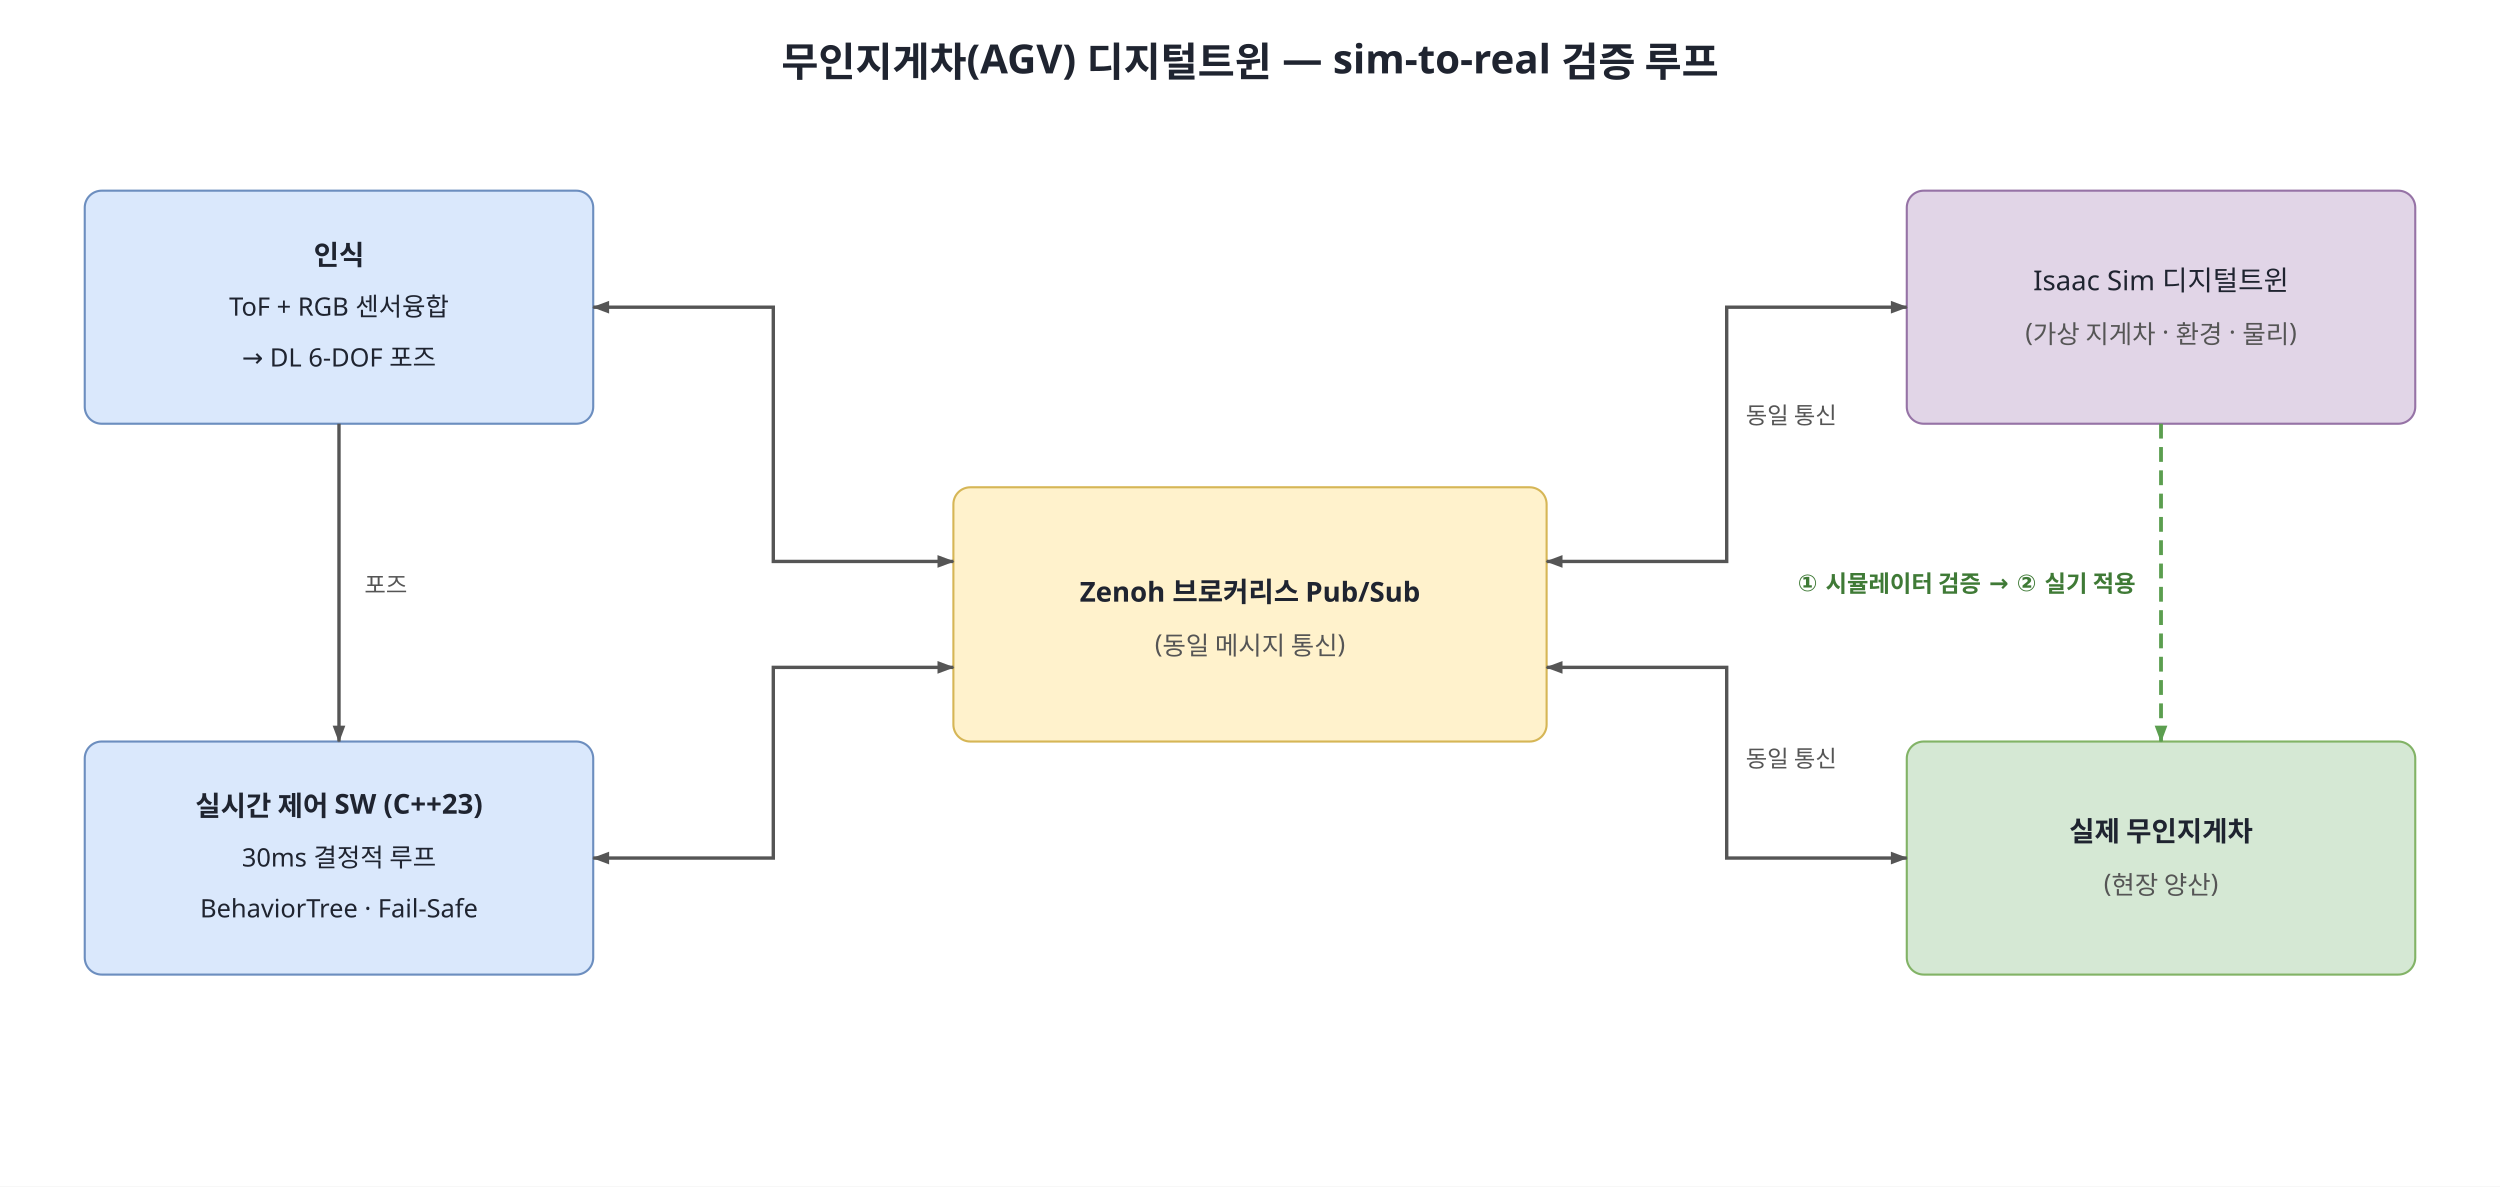
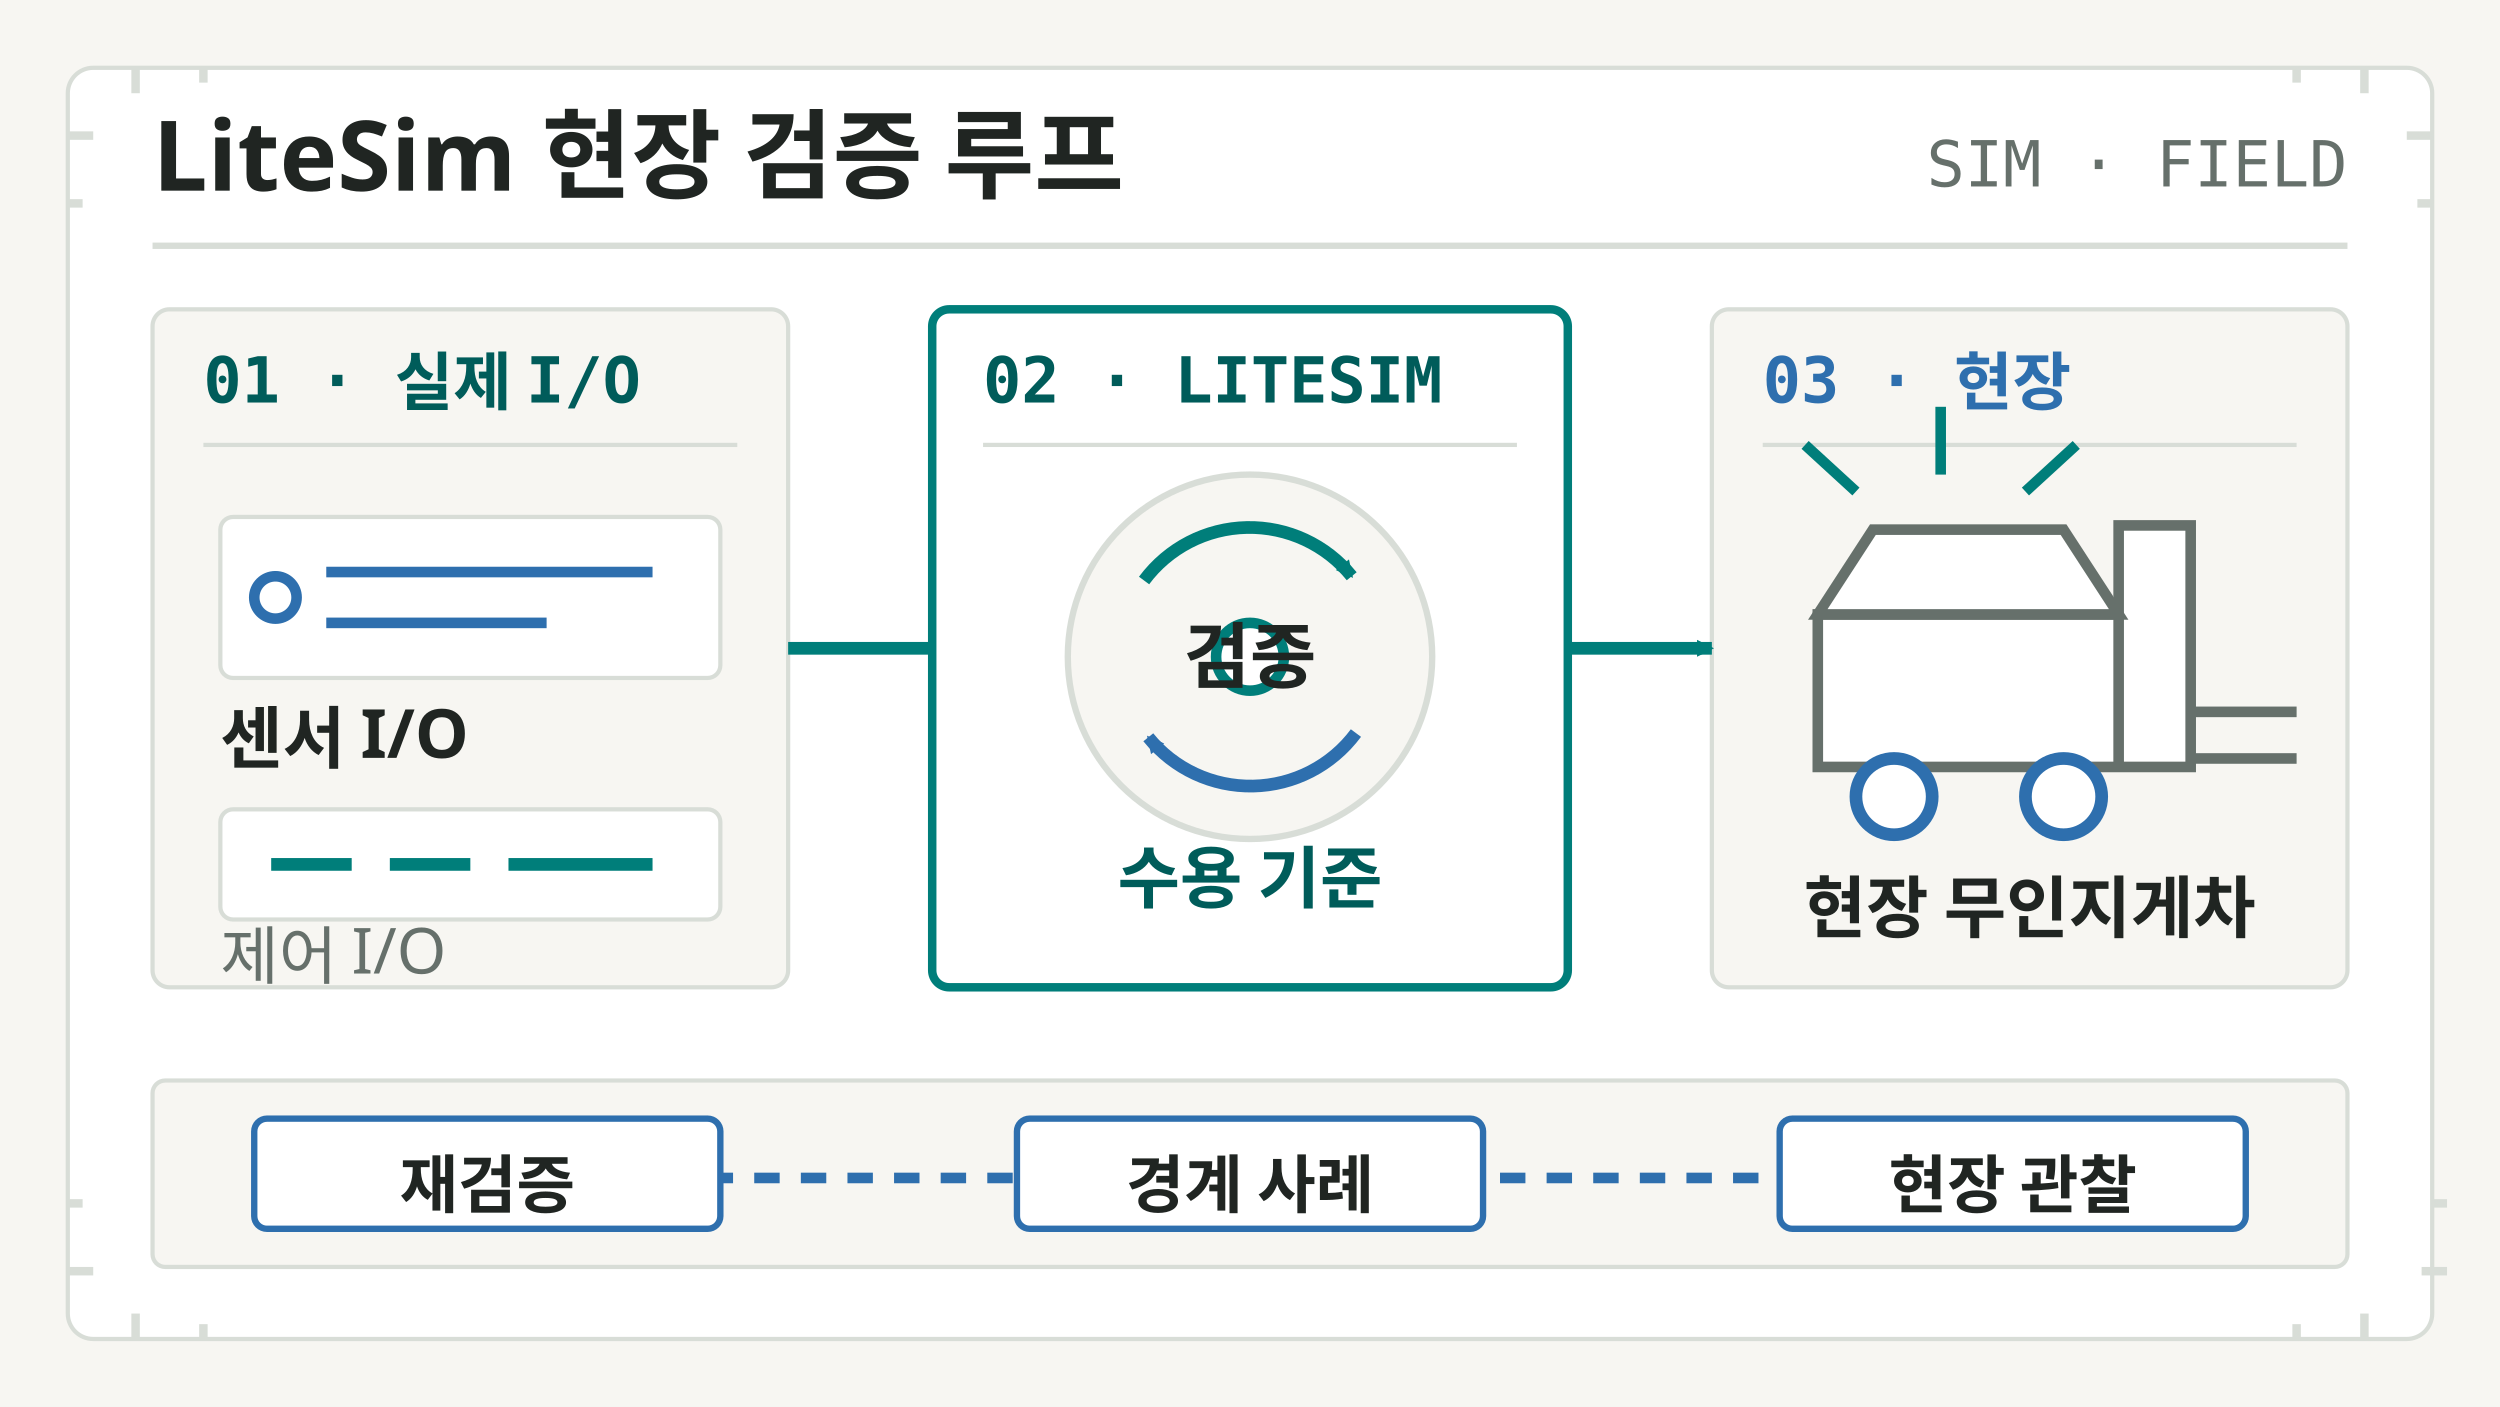
- <svg xmlns="http://www.w3.org/2000/svg" viewBox="0 0 1180 560" font-family="'Malgun Gothic','Apple SD Gothic Neo','Noto Sans KR',sans-serif" font-size="13" fill="#1f2430">
+ <svg xmlns="http://www.w3.org/2000/svg" viewBox="0 0 1180 664" role="img" aria-labelledby="title desc" fill="none" font-family="Pretendard Variable, Pretendard, Malgun Gothic, Segoe UI, sans-serif" font-size="30">
  <defs>
-     <marker id="arr" markerWidth="9" markerHeight="9" refX="7.5" refY="3" orient="auto-start-reverse" markerUnits="userSpaceOnUse">
-       <path d="M0,0 L8,3 L0,6 Z" fill="#555" />
+     <marker id="arrow" markerWidth="10" markerHeight="10" refX="8" refY="5" orient="auto" markerUnits="userSpaceOnUse">
+       <path d="M1 1l8 4-8 4z" fill="#007E7A" />
    </marker>
-     <marker id="arrG" markerWidth="9" markerHeight="9" refX="7.5" refY="3" orient="auto-start-reverse" markerUnits="userSpaceOnUse">
-       <path d="M0,0 L8,3 L0,6 Z" fill="#5b9e4f" />
+     <marker id="return" markerWidth="10" markerHeight="10" refX="8" refY="5" orient="auto" markerUnits="userSpaceOnUse">
+       <path d="M1 1l8 4-8 4z" fill="#2E6FAE" />
    </marker>
  </defs>
-   <rect x="0" y="0" width="1180" height="560" fill="#ffffff" />
-   <text x="590" y="36" text-anchor="middle" font-size="19" font-weight="700">무인지게차(AGV) 디지털트윈 — sim-to-real 검증 루프</text>
-   <rect x="40" y="90" width="240" height="110" rx="8" fill="#dae8fc" stroke="#6c8ebf" />
-   <text x="160" y="125" text-anchor="middle" font-weight="700">인식</text>
-   <text x="160" y="149" text-anchor="middle" font-size="12">ToF + RGB 센서융합</text>
-   <text x="160" y="173" text-anchor="middle" font-size="12">→ DL 6-DOF 포즈</text>
-   <rect x="40" y="350" width="240" height="110" rx="8" fill="#dae8fc" stroke="#6c8ebf" />
-   <text x="160" y="385" text-anchor="middle" font-weight="700">실시간 제어 SW (C++23)</text>
-   <text x="160" y="409" text-anchor="middle" font-size="12">30ms 결정적 루프</text>
-   <text x="160" y="433" text-anchor="middle" font-size="12">BehaviorTree · Fail-Safe</text>
-   <rect x="450" y="230" width="280" height="120" rx="8" fill="#fff2cc" stroke="#d6b656" />
-   <text x="590" y="284" text-anchor="middle" font-weight="700">Zenoh 브로커리스 Pub/Sub</text>
-   <text x="590" y="308" text-anchor="middle" font-size="12" fill="#555">(동일 메시지 통신)</text>
-   <rect x="900" y="90" width="240" height="110" rx="8" fill="#e1d5e7" stroke="#9673a6" />
-   <text x="1020" y="137" text-anchor="middle">Isaac Sim 디지털트윈</text>
-   <text x="1020" y="161" text-anchor="middle" font-size="12" fill="#555">(가상 지게차 · 환경 · 물리)</text>
-   <rect x="900" y="350" width="240" height="110" rx="8" fill="#d5e8d4" stroke="#82b366" />
-   <text x="1020" y="397" text-anchor="middle" font-weight="700">실제 무인지게차</text>
-   <text x="1020" y="421" text-anchor="middle" font-size="12" fill="#555">(현장 양산)</text>
-   <g fill="none" stroke="#555" stroke-width="1.6">
-     <path d="M160,200 L160,350" marker-end="url(#arr)" />
-     <path d="M280,145 L365,145 L365,265 L450,265" marker-start="url(#arr)" marker-end="url(#arr)" />
-     <path d="M280,405 L365,405 L365,315 L450,315" marker-start="url(#arr)" marker-end="url(#arr)" />
-     <path d="M730,265 L815,265 L815,145 L900,145" marker-start="url(#arr)" marker-end="url(#arr)" />
-     <path d="M730,315 L815,315 L815,405 L900,405" marker-start="url(#arr)" marker-end="url(#arr)" />
+   <rect width="1180" height="664" fill="#F7F6F2" />
+   <rect x="32" y="32" width="1116" height="600" rx="12" fill="#FFFFFF" stroke="#D8DDD7" stroke-width="2" />
+   <g stroke="#D8DDD7" stroke-width="4">
+     <path d="M64 32v12m32-12v7m1020-7v12m-32-12v7M64 632v-12m32 12v-7m1020 7v-12m-32 12v-7" />
+     <path d="M32 64h12m-12 32h7m1109-32h-12m12 32h-7M32 600h12m-12-32h7m1116 32h-12m12-32h-7" />
  </g>
-   <path d="M1020,200 L1020,350" fill="none" stroke="#5b9e4f" stroke-width="1.8" stroke-dasharray="7 4" marker-end="url(#arrG)" />
-   <text x="172" y="280" font-size="11" fill="#555">포즈</text>
-   <text x="824" y="200" font-size="11" fill="#555">동일 통신</text>
-   <text x="824" y="362" font-size="11" fill="#555">동일 통신</text>
-   <text x="1008" y="279" text-anchor="end" font-size="11" fill="#3f7a36" font-weight="700">① 시뮬레이터 검증 → ② 실기 적용</text>
+   <text x="72" y="90" fill="#202522" font-size="46" font-weight="700">LiteSim 현장 검증 루프</text>
+   <text x="1108" y="88" text-anchor="end" fill="#66706B" font-family="ui-monospace, Consolas, monospace">SIM · FIELD</text>
+   <path d="M72 116h1036" stroke="#D8DDD7" stroke-width="3" />
+   <g>
+     <rect x="72" y="146" width="300" height="320" rx="8" fill="#F7F6F2" stroke="#D8DDD7" stroke-width="2" />
+     <text x="96" y="190" fill="#005C5A" font-family="ui-monospace, Consolas, monospace" font-weight="700">01 · 실제 I/O</text>
+     <path d="M96 210h252" stroke="#D8DDD7" stroke-width="2" />
+     <rect x="104" y="244" width="236" height="76" rx="6" fill="#FFFFFF" stroke="#D8DDD7" stroke-width="2" />
+     <circle cx="130" cy="282" r="10" fill="#FFFFFF" stroke="#2E6FAE" stroke-width="5" />
+     <path d="M154 270h154M154 294h104" stroke="#2E6FAE" stroke-width="5" />
+     <text x="104" y="360" fill="#202522" font-size="32" font-weight="700">센서 I/O</text>
+     <rect x="104" y="382" width="236" height="52" rx="6" fill="#FFFFFF" stroke="#D8DDD7" stroke-width="2" />
+     <path d="M128 408h38M184 408h38M240 408h68" stroke="#007E7A" stroke-width="6" />
+     <text x="104" y="462" fill="#66706B">제어 I/O</text>
+   </g>
+   <g>
+     <rect x="440" y="146" width="300" height="320" rx="8" fill="#FFFFFF" stroke="#007E7A" stroke-width="4" />
+     <text x="464" y="190" fill="#005C5A" font-family="ui-monospace, Consolas, monospace" font-weight="700">02 · LITESIM</text>
+     <path d="M464 210h252" stroke="#D8DDD7" stroke-width="2" />
+     <circle cx="590" cy="310" r="86" fill="#F7F6F2" stroke="#D8DDD7" stroke-width="3" />
+     <path d="M540 274a62 62 0 0 1 98-2" stroke="#007E7A" stroke-width="6" marker-end="url(#arrow)" />
+     <path d="M640 346a62 62 0 0 1-98 2" stroke="#2E6FAE" stroke-width="6" marker-end="url(#return)" />
+     <circle cx="590" cy="310" r="16" fill="#FFFFFF" stroke="#007E7A" stroke-width="5" />
+     <text x="590" y="322" text-anchor="middle" fill="#202522" font-size="34" font-weight="700">검증</text>
+     <text x="590" y="426" text-anchor="middle" fill="#005C5A" font-size="32" font-weight="700">수용 기준</text>
+   </g>
+   <g>
+     <rect x="808" y="146" width="300" height="320" rx="8" fill="#F7F6F2" stroke="#D8DDD7" stroke-width="2" />
+     <text x="832" y="190" fill="#2E6FAE" font-family="ui-monospace, Consolas, monospace" font-weight="700">03 · 현장</text>
+     <path d="M832 210h252" stroke="#D8DDD7" stroke-width="2" />
+     <path d="M858 290h142v72H858zM1000 248h34v114h-34zM1034 336h50M1034 358h50" fill="#FFFFFF" stroke="#66706B" stroke-width="5" />
+     <path d="M884 250h90l26 40H858z" fill="#FFFFFF" stroke="#66706B" stroke-width="5" />
+     <circle cx="894" cy="376" r="18" fill="#FFFFFF" stroke="#2E6FAE" stroke-width="6" />
+     <circle cx="974" cy="376" r="18" fill="#FFFFFF" stroke="#2E6FAE" stroke-width="6" />
+     <path d="M876 232l-24-22M916 224v-32M956 232l24-22" stroke="#007E7A" stroke-width="5" />
+     <text x="958" y="440" text-anchor="middle" fill="#202522" font-size="32" font-weight="700">현장 무인지게차</text>
+   </g>
+   <path d="M372 306h68M740 306h68" stroke="#007E7A" stroke-width="6" marker-end="url(#arrow)" />
+   <g>
+     <rect x="72" y="510" width="1036" height="88" rx="6" fill="#F7F6F2" stroke="#D8DDD7" stroke-width="2" />
+     <path d="M1028 556H154" stroke="#2E6FAE" stroke-width="5" stroke-dasharray="12 10" marker-end="url(#return)" />
+     <g fill="#FFFFFF" stroke="#2E6FAE" stroke-width="3">
+       <rect x="120" y="528" width="220" height="52" rx="6" />
+       <rect x="480" y="528" width="220" height="52" rx="6" />
+       <rect x="840" y="528" width="220" height="52" rx="6" />
+     </g>
+     <text x="230" y="570" text-anchor="middle" fill="#202522" font-weight="700">재검증</text>
+     <text x="590" y="570" text-anchor="middle" fill="#202522" font-weight="700">경계 사례</text>
+     <text x="950" y="570" text-anchor="middle" fill="#202522" font-weight="700">현장 관찰</text>
+   </g>
</svg>
